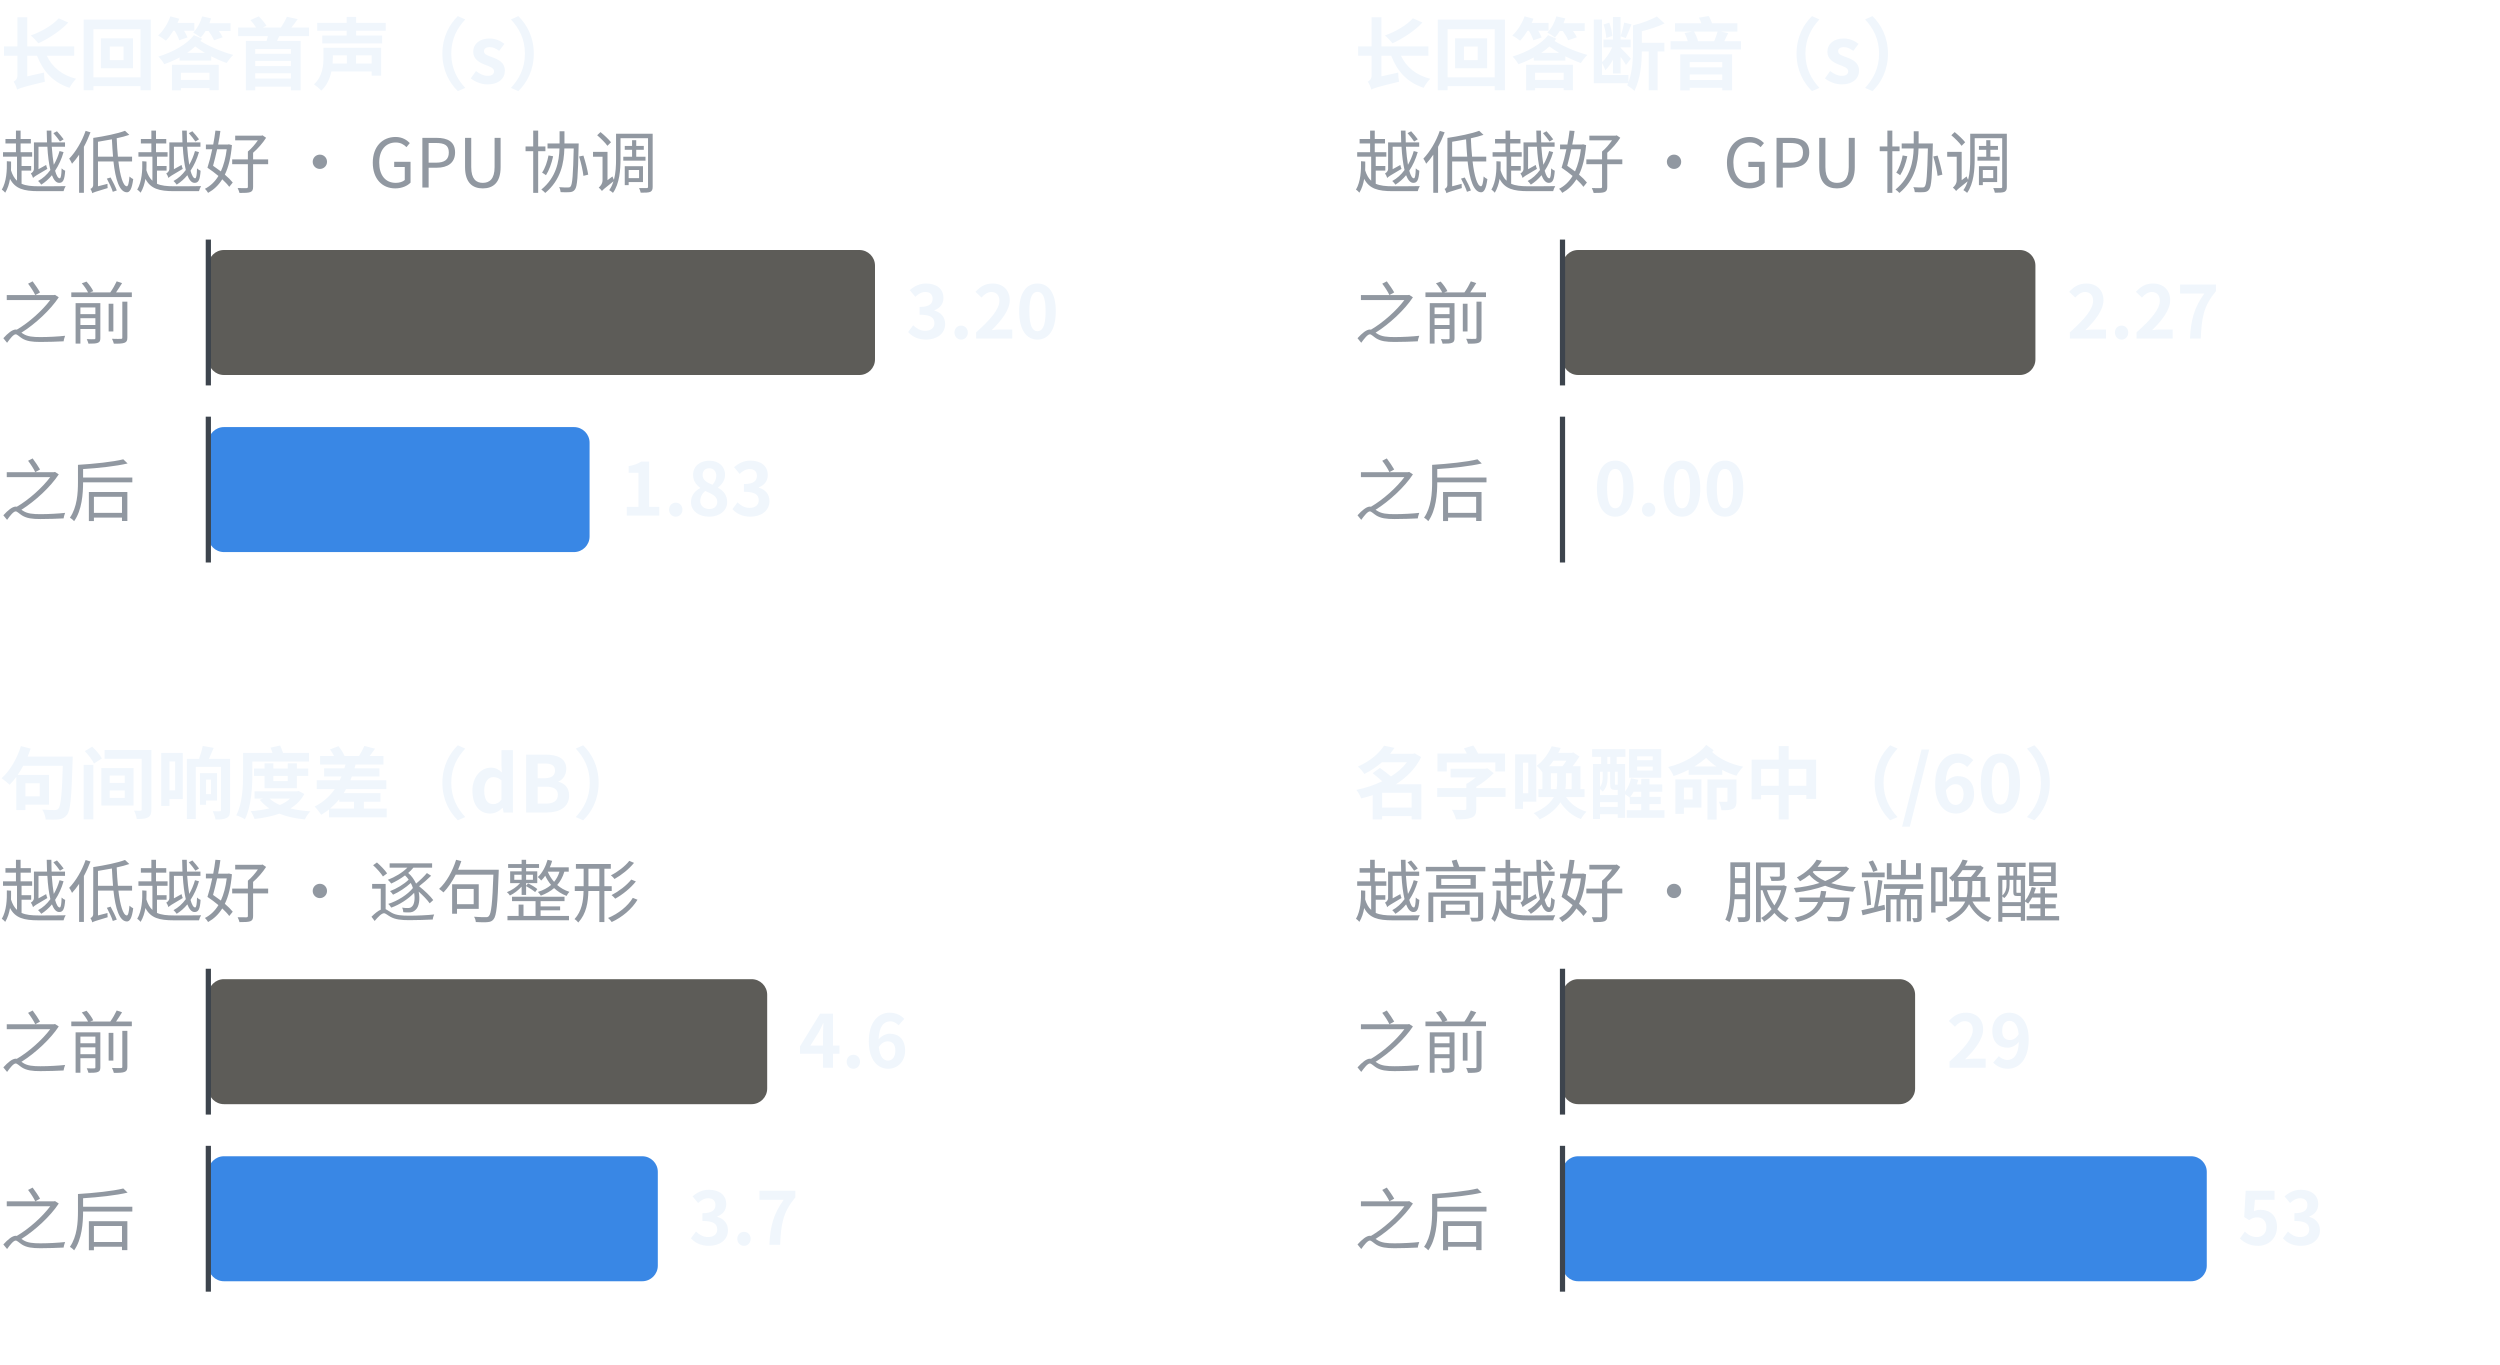
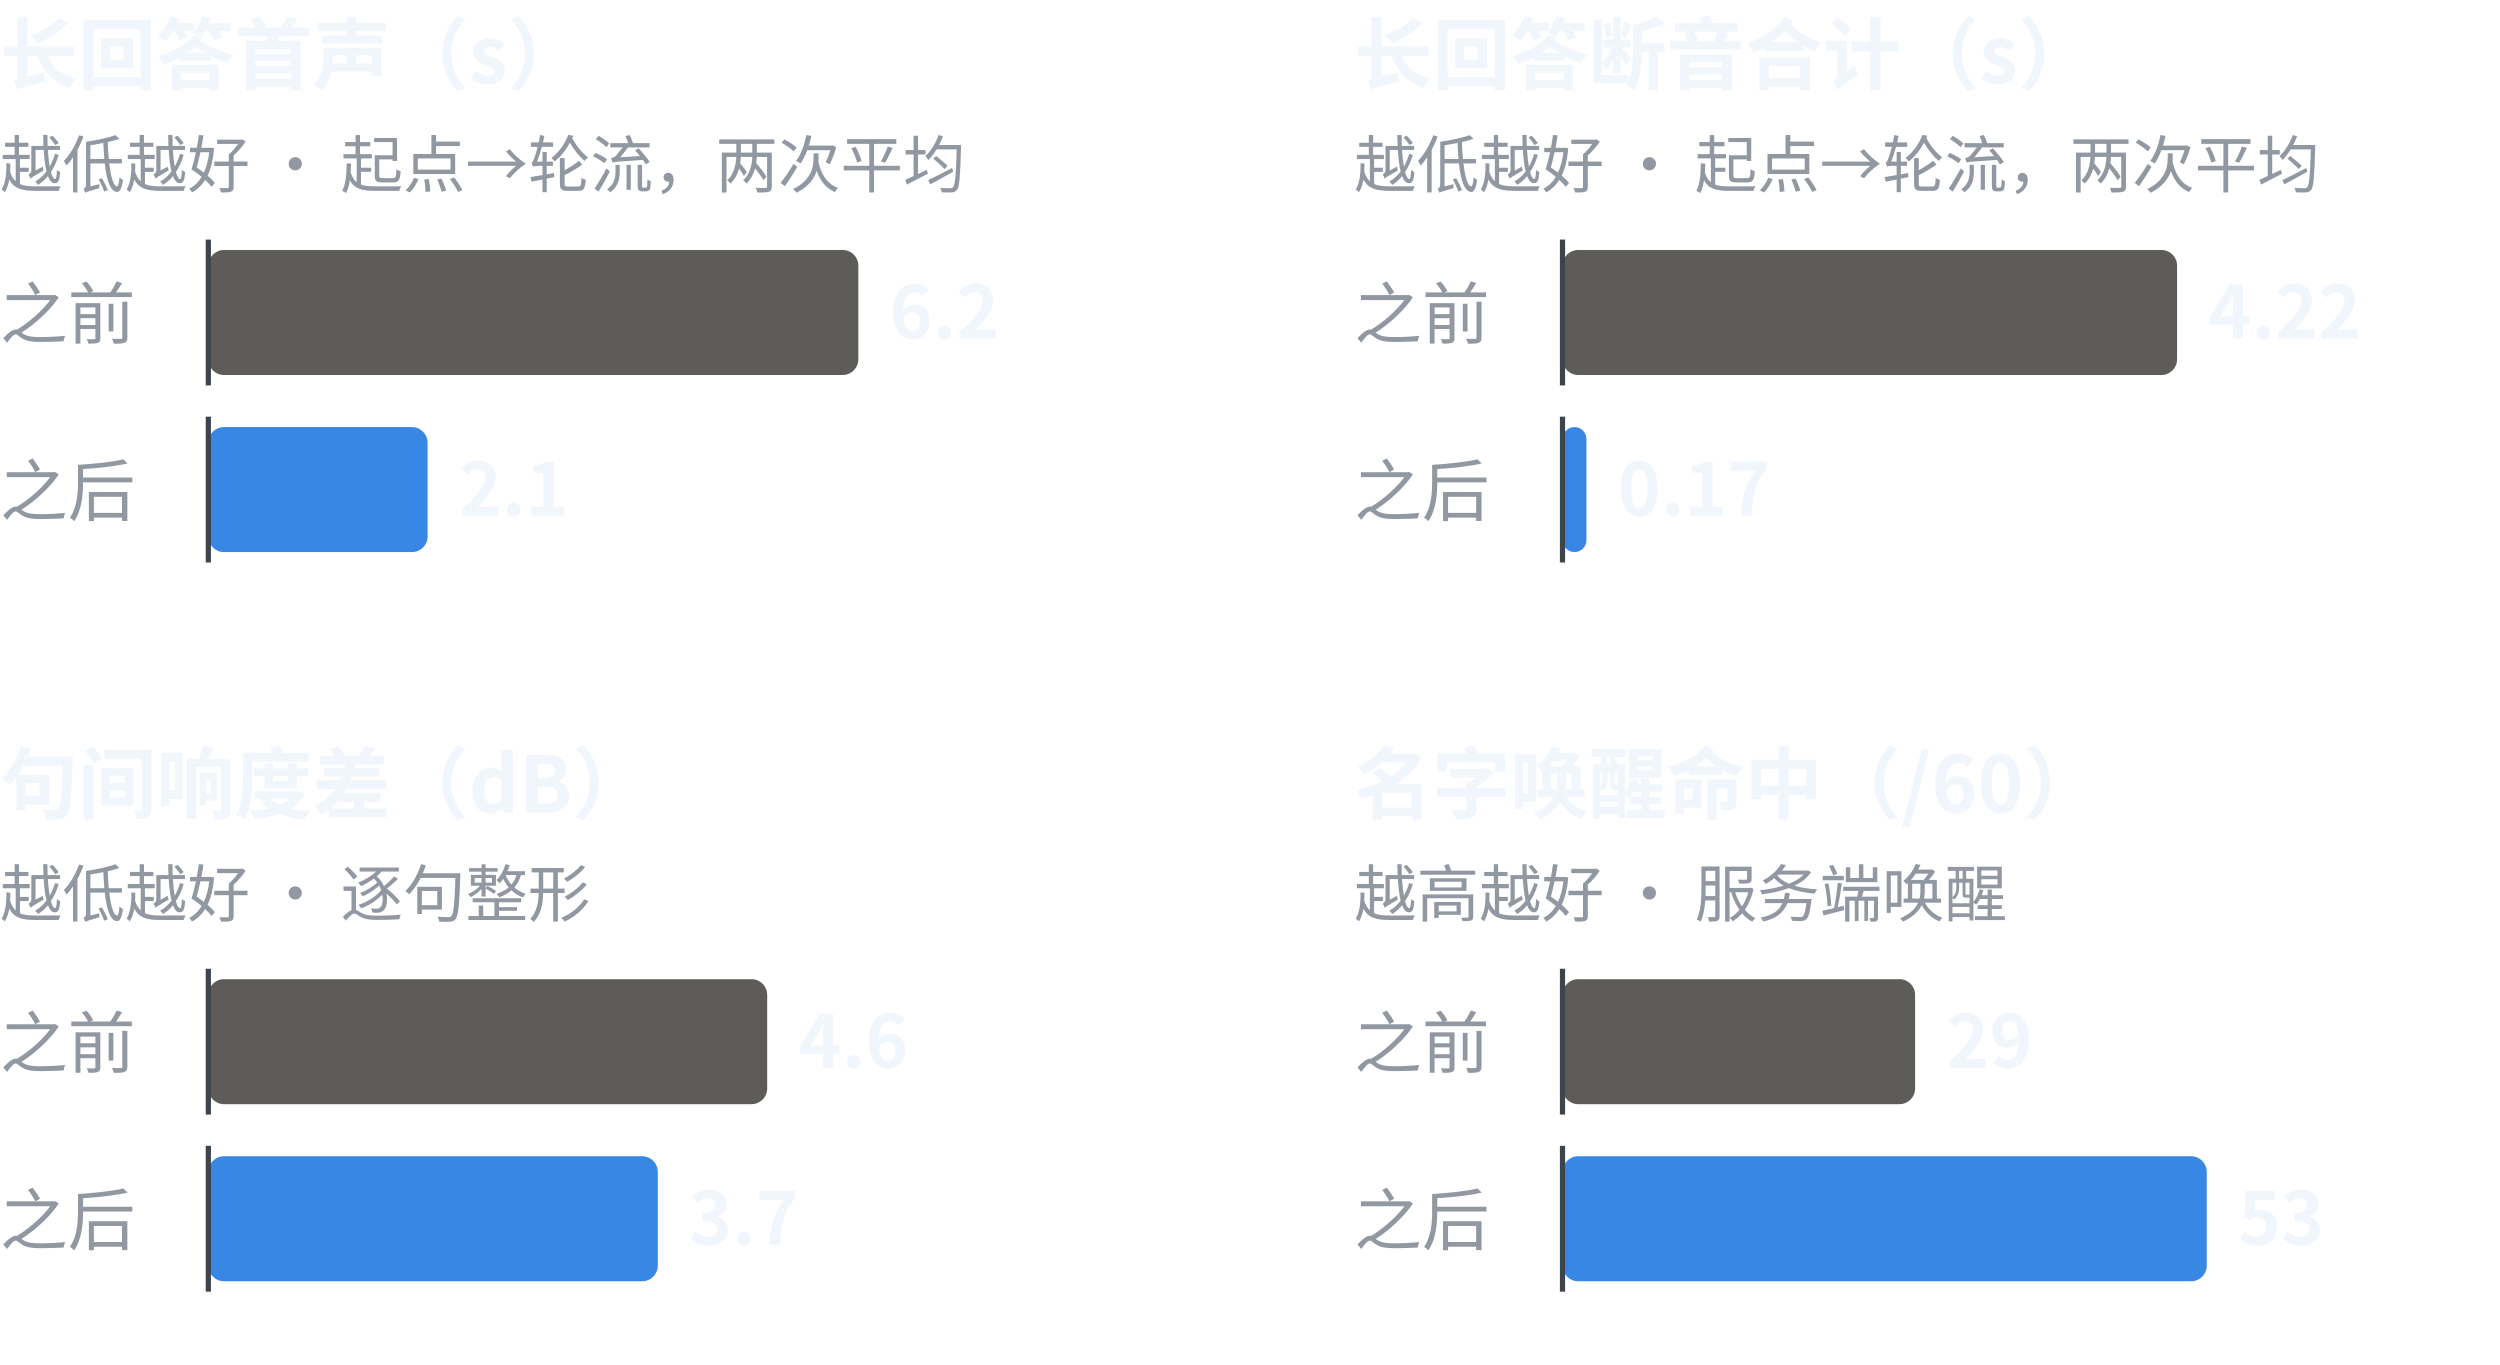
<svg xmlns="http://www.w3.org/2000/svg" viewBox="0 0 480 262" width="480" height="262" font-family="-apple-system,'Segoe UI','PingFang SC','Hiragino Sans GB','Microsoft YaHei','Noto Sans CJK SC',sans-serif">
  <defs>
    <pattern id="hatch" width="6" height="6" patternUnits="userSpaceOnUse" patternTransform="rotate(45)">
      <rect width="6" height="6" fill="#e66767" fill-opacity="0.18" />
      <line x1="0" y1="0" x2="0" y2="6" stroke="#e66767" stroke-width="2" />
    </pattern>
  </defs>
  <text x="0.0" y="16.0" font-size="15" fill="#f0f6fc" text-anchor="start" font-weight="600">长回答首声（s）</text>
-   <text x="0.0" y="36.0" font-size="13" fill="#9198a1" text-anchor="start" font-weight="400">越低越好 · GPU 协调</text>
+   <text x="0.0" y="36.0" font-size="12" fill="#9198a1" text-anchor="start" font-weight="400">越低越好 · 起点→轮流，两次平均</text>
  <text x="0.0" y="65.0" font-size="13" fill="#9198a1" text-anchor="start" font-weight="400">之前</text>
-   <rect x="40.0" y="48.0" width="128.0" height="24" rx="3.0" fill="#5d5c58" />
+   <rect x="40.0" y="48.0" width="124.8" height="24" rx="3.0" fill="#5d5c58" />
  <line x1="40" y1="46" x2="40" y2="74" stroke="#3d444d" />
-   <text x="174.0" y="65.0" font-size="14" fill="#f0f6fc" text-anchor="start" font-weight="600">3.20</text>
+   <text x="170.8" y="65.0" font-size="14" fill="#f0f6fc" text-anchor="start" font-weight="600">6.2</text>
  <text x="0.0" y="99.0" font-size="13" fill="#9198a1" text-anchor="start" font-weight="400">之后</text>
-   <rect x="40.0" y="82.0" width="73.2" height="24" rx="3.0" fill="#3987e5" />
+   <rect x="40.0" y="82.0" width="42.1" height="24" rx="3.0" fill="#3987e5" />
  <line x1="40" y1="80" x2="40" y2="108" stroke="#3d444d" />
-   <text x="119.2" y="99.0" font-size="14" fill="#f0f6fc" text-anchor="start" font-weight="600">1.83</text>
-   <text x="260.0" y="16.0" font-size="15" fill="#f0f6fc" text-anchor="start" font-weight="600">长回答断音（s）</text>
-   <text x="260.0" y="36.0" font-size="13" fill="#9198a1" text-anchor="start" font-weight="400">越低越好 · GPU 协调</text>
+   <text x="88.1" y="99.0" font-size="14" fill="#f0f6fc" text-anchor="start" font-weight="600">2.1</text>
+   <text x="260.0" y="16.0" font-size="15" fill="#f0f6fc" text-anchor="start" font-weight="600">长回答断音合计（s）</text>
+   <text x="260.0" y="36.0" font-size="12" fill="#9198a1" text-anchor="start" font-weight="400">越低越好 · 起点→轮流，两次平均</text>
  <text x="260.0" y="65.0" font-size="13" fill="#9198a1" text-anchor="start" font-weight="400">之前</text>
-   <rect x="300.0" y="48.0" width="90.8" height="24" rx="3.0" fill="#5d5c58" />
+   <rect x="300.0" y="48.0" width="118.0" height="24" rx="3.0" fill="#5d5c58" />
  <line x1="300" y1="46" x2="300" y2="74" stroke="#3d444d" />
-   <text x="396.8" y="65.0" font-size="14" fill="#f0f6fc" text-anchor="start" font-weight="600">2.27</text>
+   <text x="424.0" y="65.0" font-size="14" fill="#f0f6fc" text-anchor="start" font-weight="600">4.22</text>
  <text x="260.0" y="99.0" font-size="13" fill="#9198a1" text-anchor="start" font-weight="400">之后</text>
+   <rect x="300.0" y="82.0" width="4.6" height="24" rx="2.3" fill="#3987e5" />
  <line x1="300" y1="80" x2="300" y2="108" stroke="#3d444d" />
-   <text x="306.0" y="99.0" font-size="14" fill="#f0f6fc" text-anchor="start" font-weight="600">0.00</text>
+   <text x="310.6" y="99.0" font-size="14" fill="#f0f6fc" text-anchor="start" font-weight="600">0.17</text>
  <text x="0.0" y="156.0" font-size="15" fill="#f0f6fc" text-anchor="start" font-weight="600">句间响度差（dB）</text>
-   <text x="0.0" y="176.0" font-size="13" fill="#9198a1" text-anchor="start" font-weight="400">越低越好 · 逐句整形</text>
+   <text x="0.0" y="176.0" font-size="12" fill="#9198a1" text-anchor="start" font-weight="400">越低越好 · 逐句整形</text>
  <text x="0.0" y="205.0" font-size="13" fill="#9198a1" text-anchor="start" font-weight="400">之前</text>
  <rect x="40.0" y="188.0" width="107.3" height="24" rx="3.0" fill="#5d5c58" />
  <line x1="40" y1="186" x2="40" y2="214" stroke="#3d444d" />
  <text x="153.3" y="205.0" font-size="14" fill="#f0f6fc" text-anchor="start" font-weight="600">4.6</text>
  <text x="0.0" y="239.0" font-size="13" fill="#9198a1" text-anchor="start" font-weight="400">之后</text>
  <rect x="40.0" y="222.0" width="86.3" height="24" rx="3.0" fill="#3987e5" />
  <line x1="40" y1="220" x2="40" y2="248" stroke="#3d444d" />
  <text x="132.3" y="239.0" font-size="14" fill="#f0f6fc" text-anchor="start" font-weight="600">3.7</text>
  <text x="260.0" y="156.0" font-size="15" fill="#f0f6fc" text-anchor="start" font-weight="600">名字唤醒命中（/60）</text>
-   <text x="260.0" y="176.0" font-size="13" fill="#9198a1" text-anchor="start" font-weight="400">越高越好 · 服务端唤醒</text>
+   <text x="260.0" y="176.0" font-size="12" fill="#9198a1" text-anchor="start" font-weight="400">越高越好 · 服务端唤醒</text>
  <text x="260.0" y="205.0" font-size="13" fill="#9198a1" text-anchor="start" font-weight="400">之前</text>
  <rect x="300.0" y="188.0" width="67.7" height="24" rx="3.0" fill="#5d5c58" />
  <line x1="300" y1="186" x2="300" y2="214" stroke="#3d444d" />
  <text x="373.7" y="205.0" font-size="14" fill="#f0f6fc" text-anchor="start" font-weight="600">29</text>
  <text x="260.0" y="239.0" font-size="13" fill="#9198a1" text-anchor="start" font-weight="400">之后</text>
  <rect x="300.0" y="222.0" width="123.7" height="24" rx="3.0" fill="#3987e5" />
  <line x1="300" y1="220" x2="300" y2="248" stroke="#3d444d" />
  <text x="429.7" y="239.0" font-size="14" fill="#f0f6fc" text-anchor="start" font-weight="600">53</text>
</svg>
